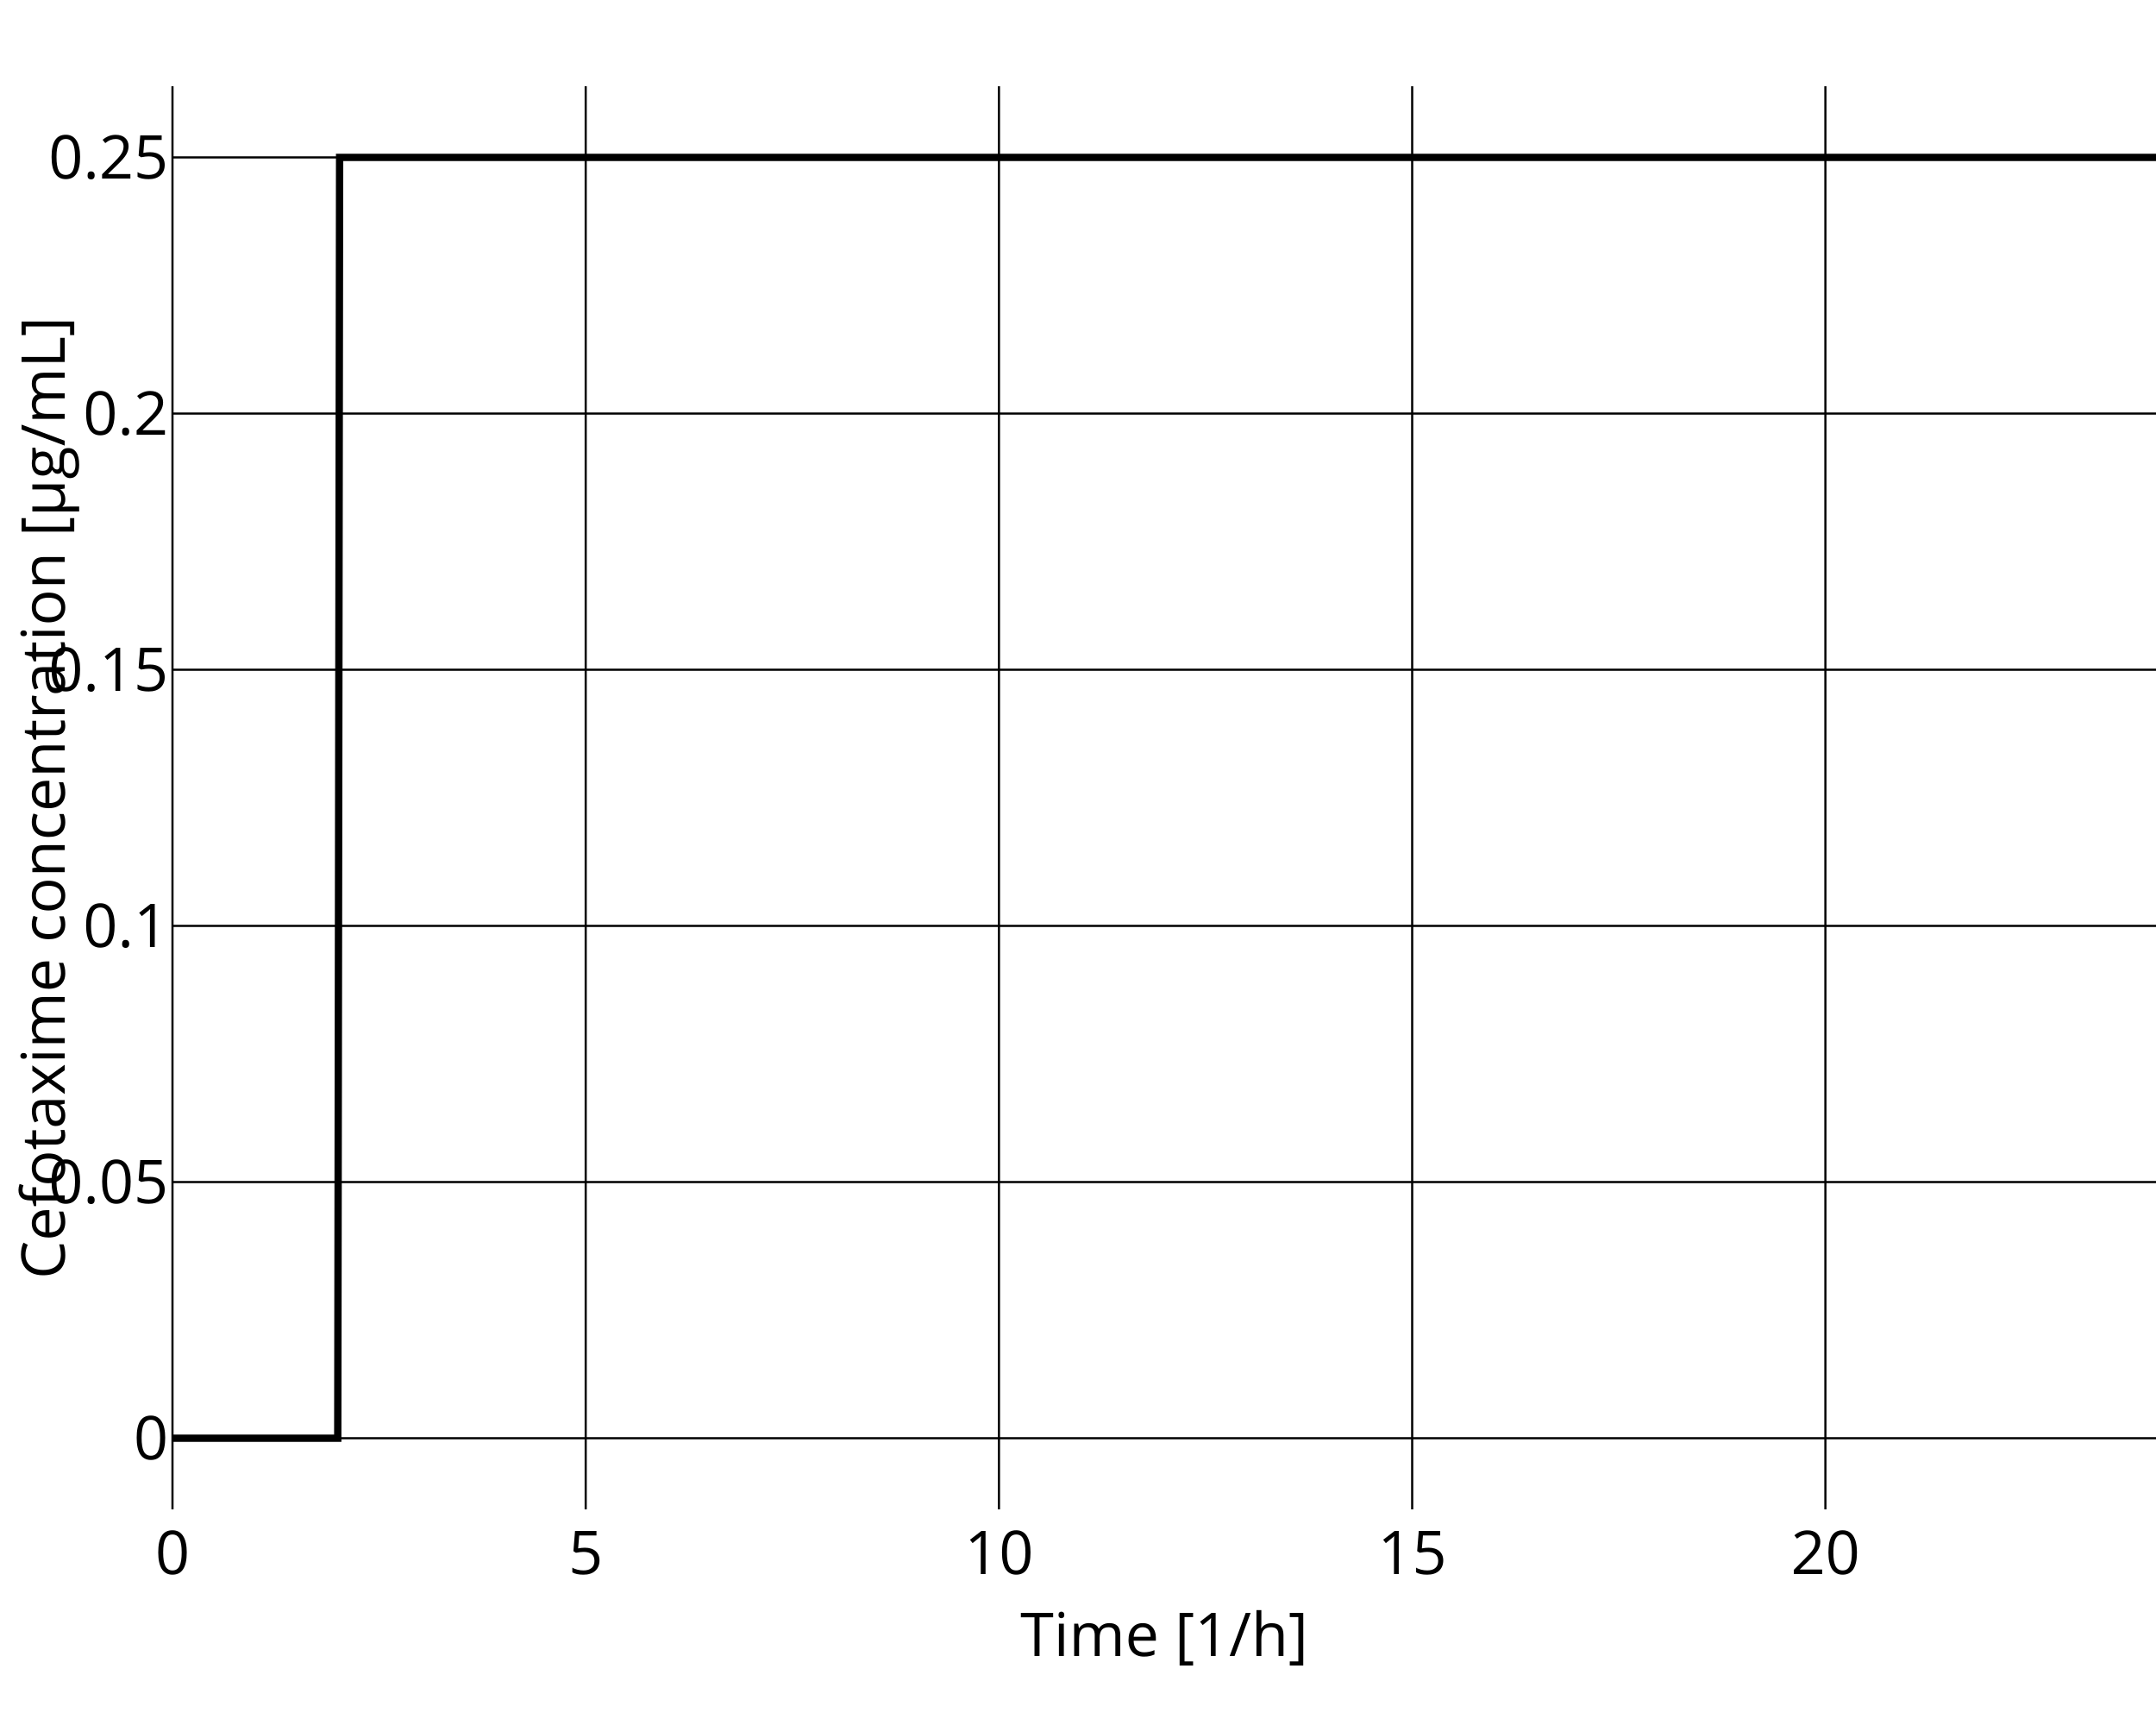
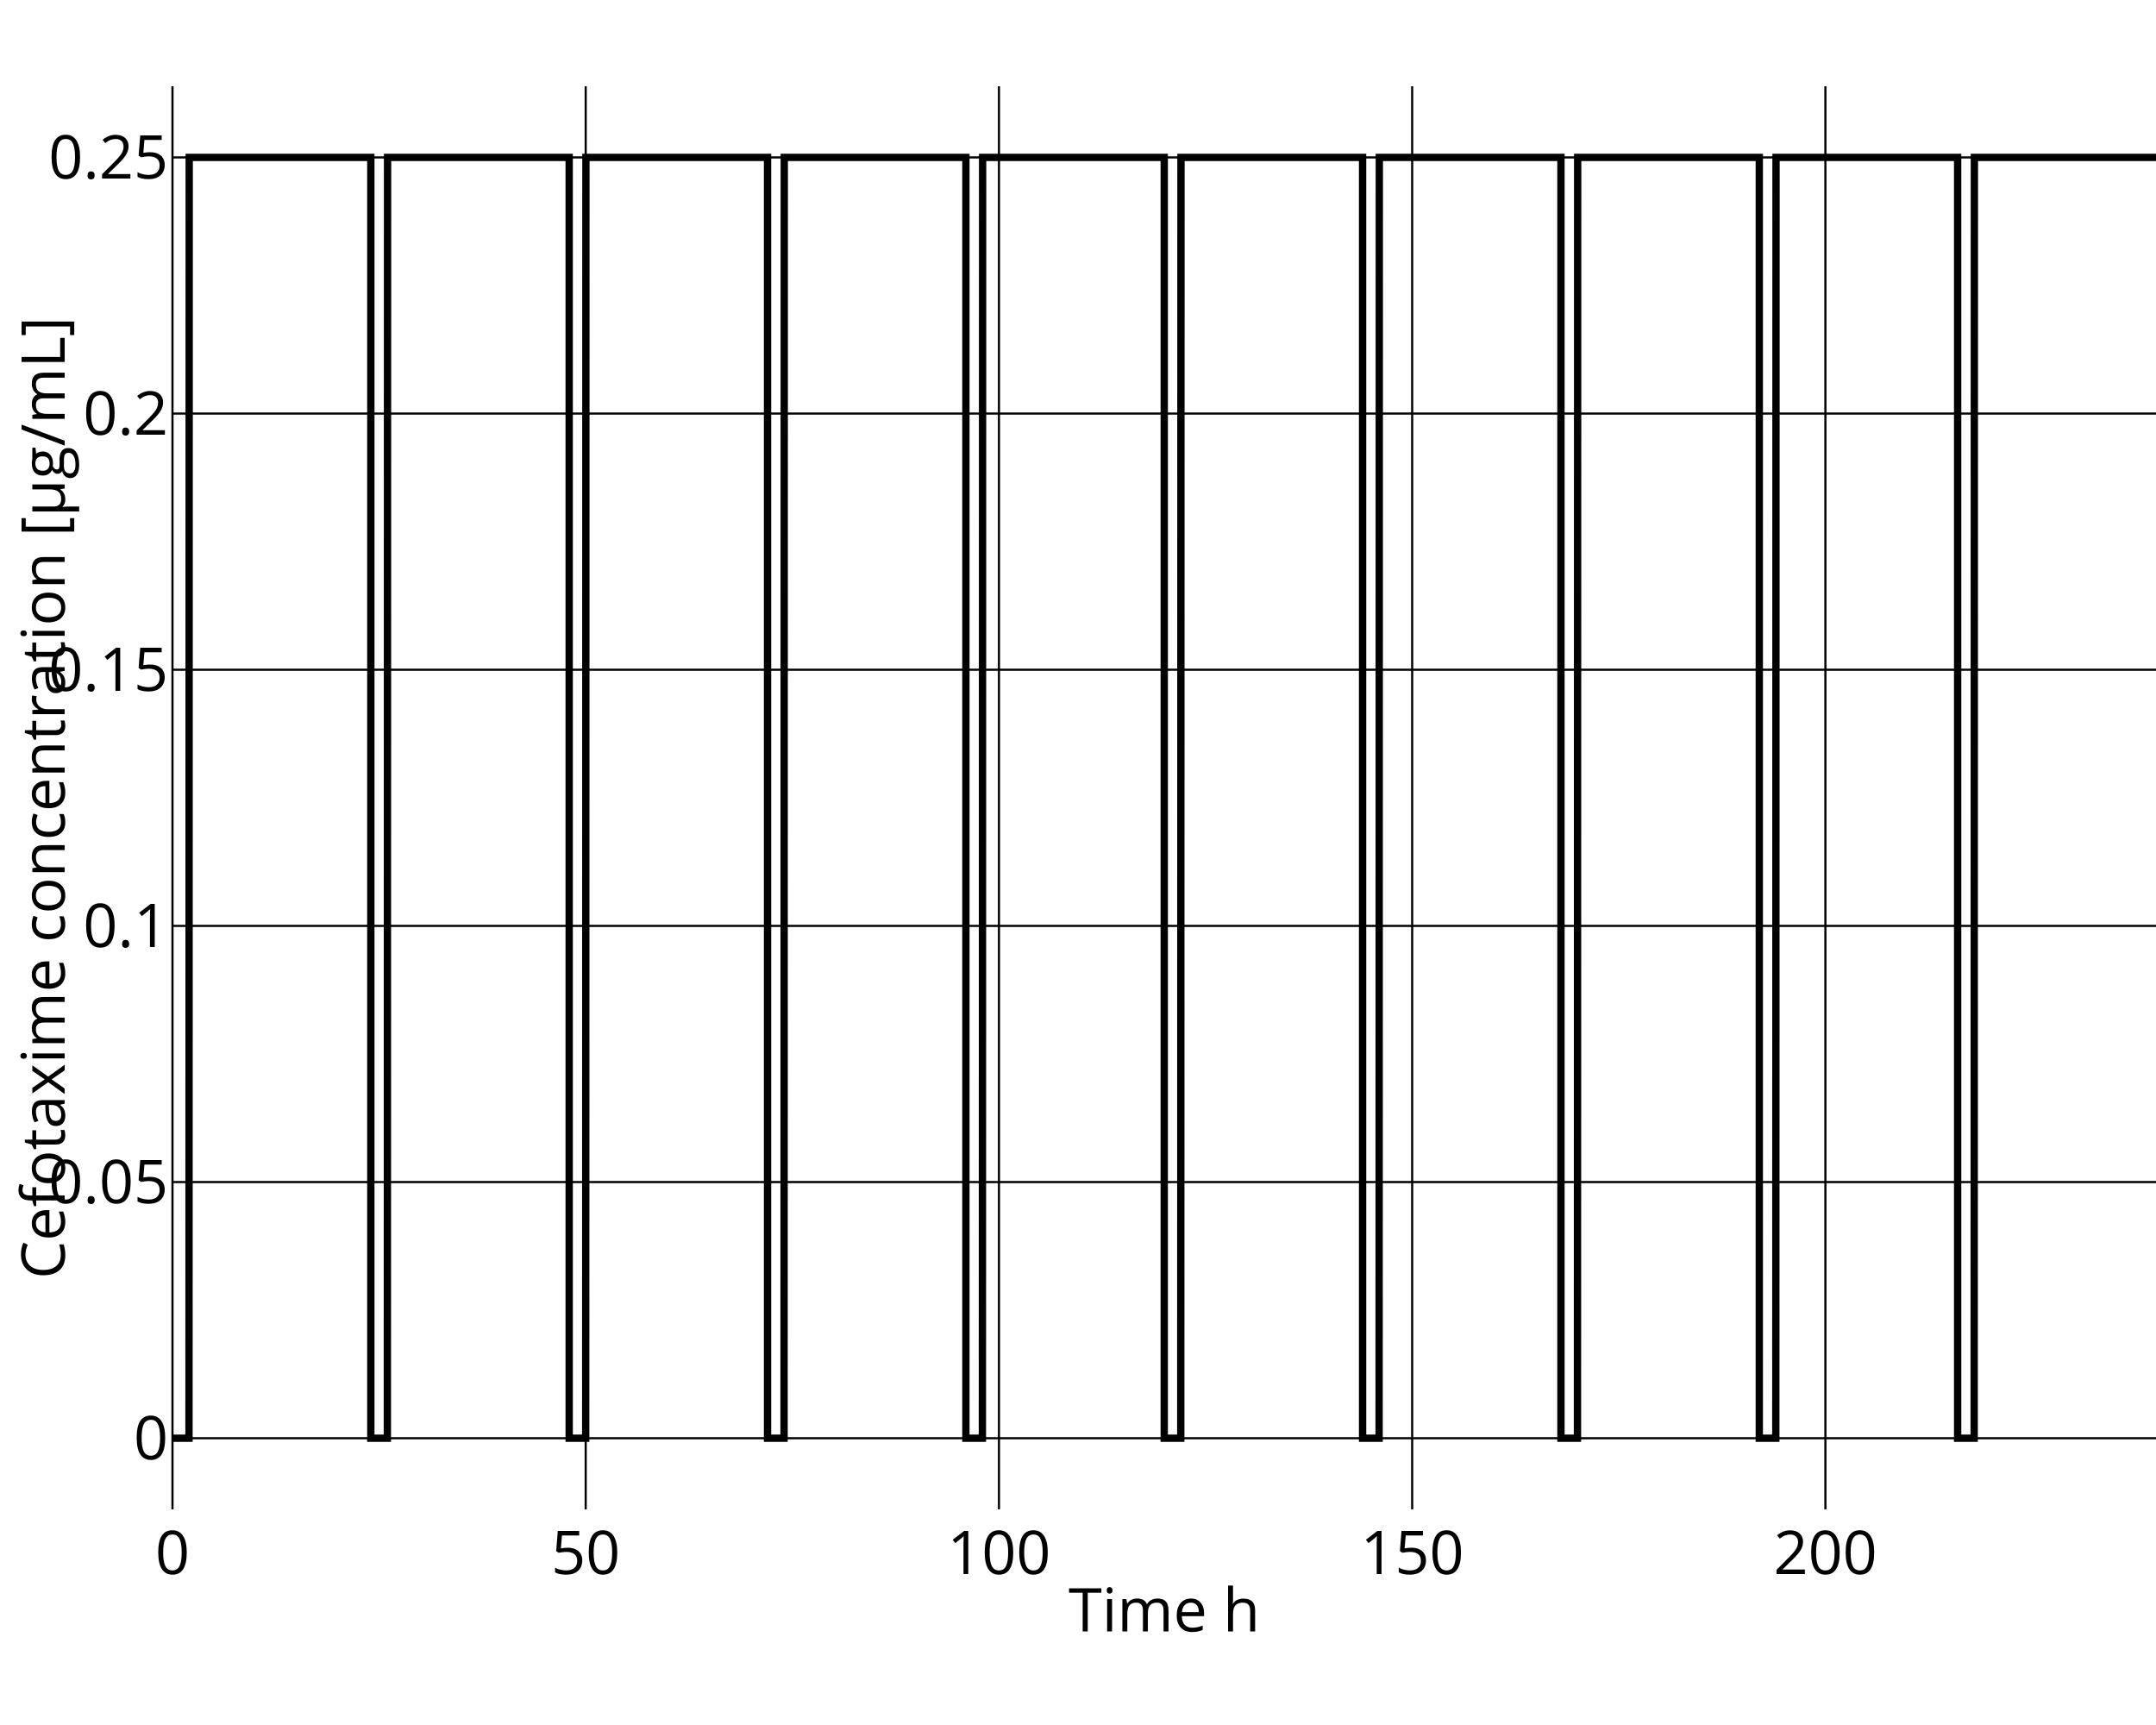
<svg xmlns="http://www.w3.org/2000/svg" class="main-svg" width="500" height="400" style="" viewBox="0 0 500 400">
  <rect x="0" y="0" width="500" height="400" style="fill: rgb(255, 255, 255); fill-opacity: 1;" />
-   <defs id="defs-738b76">
+   <defs id="defs-5c1d22">
    <g class="clips">
-       <clipPath id="clip738b76xyplot" class="plotclip">
+       <clipPath id="clip5c1d22xyplot" class="plotclip">
        <rect width="460" height="330" />
      </clipPath>
-       <clipPath class="axesclip" id="clip738b76x">
+       <clipPath class="axesclip" id="clip5c1d22x">
        <rect x="40" y="0" width="460" height="400" />
      </clipPath>
-       <clipPath class="axesclip" id="clip738b76y">
+       <clipPath class="axesclip" id="clip5c1d22y">
        <rect x="0" y="20" width="500" height="330" />
      </clipPath>
-       <clipPath class="axesclip" id="clip738b76xy">
+       <clipPath class="axesclip" id="clip5c1d22xy">
        <rect x="40" y="20" width="460" height="330" />
      </clipPath>
    </g>
    <g class="gradients" />
    <g class="patterns" />
  </defs>
  <g class="bglayer" />
  <g class="layer-below">
    <g class="imagelayer" />
    <g class="shapelayer" />
  </g>
  <g class="cartesianlayer">
    <g class="subplot xy">
      <g class="layer-subplot">
        <g class="shapelayer" />
        <g class="imagelayer" />
      </g>
      <g class="minor-gridlayer">
        <g class="x" />
        <g class="y" />
      </g>
      <g class="gridlayer">
        <g class="x">
          <path class="xgrid crisp" transform="translate(135.83,0)" d="M0,20v330" style="stroke: rgb(0, 0, 0); stroke-opacity: 1; stroke-width: 0.5px;" />
          <path class="xgrid crisp" transform="translate(231.67,0)" d="M0,20v330" style="stroke: rgb(0, 0, 0); stroke-opacity: 1; stroke-width: 0.5px;" />
          <path class="xgrid crisp" transform="translate(327.5,0)" d="M0,20v330" style="stroke: rgb(0, 0, 0); stroke-opacity: 1; stroke-width: 0.5px;" />
          <path class="xgrid crisp" transform="translate(423.33,0)" d="M0,20v330" style="stroke: rgb(0, 0, 0); stroke-opacity: 1; stroke-width: 0.5px;" />
        </g>
        <g class="y">
          <path class="ygrid crisp" transform="translate(0,274.1)" d="M40,0h460" style="stroke: rgb(0, 0, 0); stroke-opacity: 1; stroke-width: 0.5px;" />
          <path class="ygrid crisp" transform="translate(0,214.7)" d="M40,0h460" style="stroke: rgb(0, 0, 0); stroke-opacity: 1; stroke-width: 0.5px;" />
          <path class="ygrid crisp" transform="translate(0,155.3)" d="M40,0h460" style="stroke: rgb(0, 0, 0); stroke-opacity: 1; stroke-width: 0.5px;" />
          <path class="ygrid crisp" transform="translate(0,95.9)" d="M40,0h460" style="stroke: rgb(0, 0, 0); stroke-opacity: 1; stroke-width: 0.5px;" />
          <path class="ygrid crisp" transform="translate(0,36.5)" d="M40,0h460" style="stroke: rgb(0, 0, 0); stroke-opacity: 1; stroke-width: 0.5px;" />
        </g>
      </g>
      <g class="zerolinelayer">
        <path class="xzl zl crisp" transform="translate(40,0)" d="M0,20v330" style="stroke: rgb(0, 0, 0); stroke-opacity: 1; stroke-width: 0.5px;" />
        <path class="yzl zl crisp" transform="translate(0,333.5)" d="M40,0h460" style="stroke: rgb(0, 0, 0); stroke-opacity: 1; stroke-width: 0.5px;" />
      </g>
      <g class="layer-between">
        <g class="shapelayer" />
        <g class="imagelayer" />
      </g>
      <path class="xlines-below" />
      <path class="ylines-below" />
      <g class="overlines-below" />
      <g class="xaxislayer-below" />
      <g class="yaxislayer-below" />
      <g class="overaxes-below" />
      <g class="overplot">
-         <g class="xy" transform="translate(40,20)" clip-path="url(#clip738b76xyplot)">
+         <g class="xy" transform="translate(40,20)" clip-path="url(#clip5c1d22xyplot)">
          <g class="scatterlayer mlayer">
-             <g class="trace scatter tracec43b12" style="stroke-miterlimit: 2; opacity: 1;">
+             <g class="trace scatter trace2b7a1e" style="stroke-miterlimit: 2; opacity: 1;">
              <g class="fills" />
              <g class="errorbars" />
              <g class="lines">
-                 <path class="js-line" d="M0,313.5L38.33,313.5L38.33,313.5L38.76,16.5L460,16.5" style="vector-effect: none; fill: none; stroke: rgb(0, 0, 0); stroke-opacity: 1; stroke-width: 1.7px; opacity: 1;" />
+                 <path class="js-line" d="M0,313.5L3.83,313.5L3.83,313.5L3.88,16.5L46,16.5L46,16.5L46,313.5L49.83,313.5L49.83,313.5L49.88,16.5L92,16.5L92,16.5L92,313.5L95.83,313.5L95.83,313.5L95.88,16.5L138,16.5L138,16.5L138,313.5L141.83,313.5L141.83,313.5L141.88,16.5L184,16.5L184,16.5L184,313.5L187.83,313.5L187.83,313.5L187.88,16.5L230,16.5L230,16.5L230,313.5L233.83,313.5L233.83,313.5L233.88,16.5L276,16.5L276,16.5L276,313.5L279.83,313.5L279.83,313.5L279.88,16.5L322,16.5L322,16.5L322,313.5L325.83,313.5L325.83,313.5L325.88,16.5L368,16.5L368,16.5L368,313.5L371.83,313.5L371.83,313.5L371.88,16.5L414,16.5L414,16.5L414,313.5L417.83,313.5L417.83,313.5L417.88,16.5L460,16.5" style="vector-effect: none; fill: none; stroke: rgb(0, 0, 0); stroke-opacity: 1; stroke-width: 1.7px; opacity: 1;" />
              </g>
              <g class="points" />
              <g class="text" />
            </g>
          </g>
        </g>
      </g>
      <path class="xlines-above crisp" d="M0,0" style="fill: none;" />
      <path class="ylines-above crisp" d="M0,0" style="fill: none;" />
      <g class="overlines-above" />
      <g class="xaxislayer-above">
        <g class="xtick">
          <text text-anchor="middle" x="0" y="365" transform="translate(40,0)" style="font-family: 'Open Sans', verdana, arial, sans-serif; font-size: 14px; fill: rgb(0, 0, 0); fill-opacity: 1; white-space: pre; opacity: 1;">0</text>
        </g>
        <g class="xtick">
-           <text text-anchor="middle" x="0" y="365" style="font-family: 'Open Sans', verdana, arial, sans-serif; font-size: 14px; fill: rgb(0, 0, 0); fill-opacity: 1; white-space: pre; opacity: 1;" transform="translate(135.83,0)">5</text>
+           <text text-anchor="middle" x="0" y="365" style="font-family: 'Open Sans', verdana, arial, sans-serif; font-size: 14px; fill: rgb(0, 0, 0); fill-opacity: 1; white-space: pre; opacity: 1;" transform="translate(135.83,0)">50</text>
        </g>
        <g class="xtick">
-           <text text-anchor="middle" x="0" y="365" style="font-family: 'Open Sans', verdana, arial, sans-serif; font-size: 14px; fill: rgb(0, 0, 0); fill-opacity: 1; white-space: pre; opacity: 1;" transform="translate(231.67,0)">10</text>
+           <text text-anchor="middle" x="0" y="365" style="font-family: 'Open Sans', verdana, arial, sans-serif; font-size: 14px; fill: rgb(0, 0, 0); fill-opacity: 1; white-space: pre; opacity: 1;" transform="translate(231.67,0)">100</text>
        </g>
        <g class="xtick">
-           <text text-anchor="middle" x="0" y="365" style="font-family: 'Open Sans', verdana, arial, sans-serif; font-size: 14px; fill: rgb(0, 0, 0); fill-opacity: 1; white-space: pre; opacity: 1;" transform="translate(327.5,0)">15</text>
+           <text text-anchor="middle" x="0" y="365" style="font-family: 'Open Sans', verdana, arial, sans-serif; font-size: 14px; fill: rgb(0, 0, 0); fill-opacity: 1; white-space: pre; opacity: 1;" transform="translate(327.5,0)">150</text>
        </g>
        <g class="xtick">
-           <text text-anchor="middle" x="0" y="365" style="font-family: 'Open Sans', verdana, arial, sans-serif; font-size: 14px; fill: rgb(0, 0, 0); fill-opacity: 1; white-space: pre; opacity: 1;" transform="translate(423.33,0)">20</text>
+           <text text-anchor="middle" x="0" y="365" style="font-family: 'Open Sans', verdana, arial, sans-serif; font-size: 14px; fill: rgb(0, 0, 0); fill-opacity: 1; white-space: pre; opacity: 1;" transform="translate(423.33,0)">200</text>
        </g>
      </g>
      <g class="yaxislayer-above">
        <g class="ytick">
          <text text-anchor="end" x="39" y="4.9" transform="translate(0,333.5)" style="font-family: 'Open Sans', verdana, arial, sans-serif; font-size: 14px; fill: rgb(0, 0, 0); fill-opacity: 1; white-space: pre; opacity: 1;">0</text>
        </g>
        <g class="ytick">
          <text text-anchor="end" x="39" y="4.9" style="font-family: 'Open Sans', verdana, arial, sans-serif; font-size: 14px; fill: rgb(0, 0, 0); fill-opacity: 1; white-space: pre; opacity: 1;" transform="translate(0,274.1)">0.05</text>
        </g>
        <g class="ytick">
          <text text-anchor="end" x="39" y="4.9" style="font-family: 'Open Sans', verdana, arial, sans-serif; font-size: 14px; fill: rgb(0, 0, 0); fill-opacity: 1; white-space: pre; opacity: 1;" transform="translate(0,214.7)">0.1</text>
        </g>
        <g class="ytick">
          <text text-anchor="end" x="39" y="4.9" style="font-family: 'Open Sans', verdana, arial, sans-serif; font-size: 14px; fill: rgb(0, 0, 0); fill-opacity: 1; white-space: pre; opacity: 1;" transform="translate(0,155.3)">0.15</text>
        </g>
        <g class="ytick">
          <text text-anchor="end" x="39" y="4.9" style="font-family: 'Open Sans', verdana, arial, sans-serif; font-size: 14px; fill: rgb(0, 0, 0); fill-opacity: 1; white-space: pre; opacity: 1;" transform="translate(0,95.9)">0.2</text>
        </g>
        <g class="ytick">
          <text text-anchor="end" x="39" y="4.9" style="font-family: 'Open Sans', verdana, arial, sans-serif; font-size: 14px; fill: rgb(0, 0, 0); fill-opacity: 1; white-space: pre; opacity: 1;" transform="translate(0,36.5)">0.25</text>
        </g>
      </g>
      <g class="overaxes-above" />
    </g>
  </g>
  <g class="polarlayer" />
  <g class="smithlayer" />
  <g class="ternarylayer" />
  <g class="geolayer" />
  <g class="funnelarealayer" />
  <g class="pielayer" />
  <g class="iciclelayer" />
  <g class="treemaplayer" />
  <g class="sunburstlayer" />
  <g class="glimages" />
-   <defs id="topdefs-738b76">
+   <defs id="topdefs-5c1d22">
    <g class="clips" />
  </defs>
  <g class="layer-above">
    <g class="imagelayer" />
    <g class="shapelayer" />
  </g>
  <g class="infolayer">
    <g class="g-gtitle" />
-     <g class="g-xtitle" transform="translate(0,5.7)">
-       <text class="xtitle" x="270" y="378.3" text-anchor="middle" style="opacity: 1; font-family: 'Open Sans', verdana, arial, sans-serif; font-size: 14px; fill: rgb(0, 0, 0); fill-opacity: 1; white-space: pre;">Time [1/h]</text>
+     <g class="g-xtitle">
+       <text class="xtitle" x="270" y="378.3" text-anchor="middle" style="opacity: 1; font-family: 'Open Sans', verdana, arial, sans-serif; font-size: 14px; fill: rgb(0, 0, 0); fill-opacity: 1; white-space: pre;">Time h</text>
    </g>
    <g class="g-ytitle" transform="translate(8.150391,0)">
      <text class="ytitle" transform="rotate(-90,6.85,185)" x="6.85" y="185" text-anchor="middle" style="opacity: 1; font-family: 'Open Sans', verdana, arial, sans-serif; font-size: 14px; fill: rgb(0, 0, 0); fill-opacity: 1; white-space: pre;">Cefotaxime concentration [µg/mL]</text>
    </g>
  </g>
</svg>
